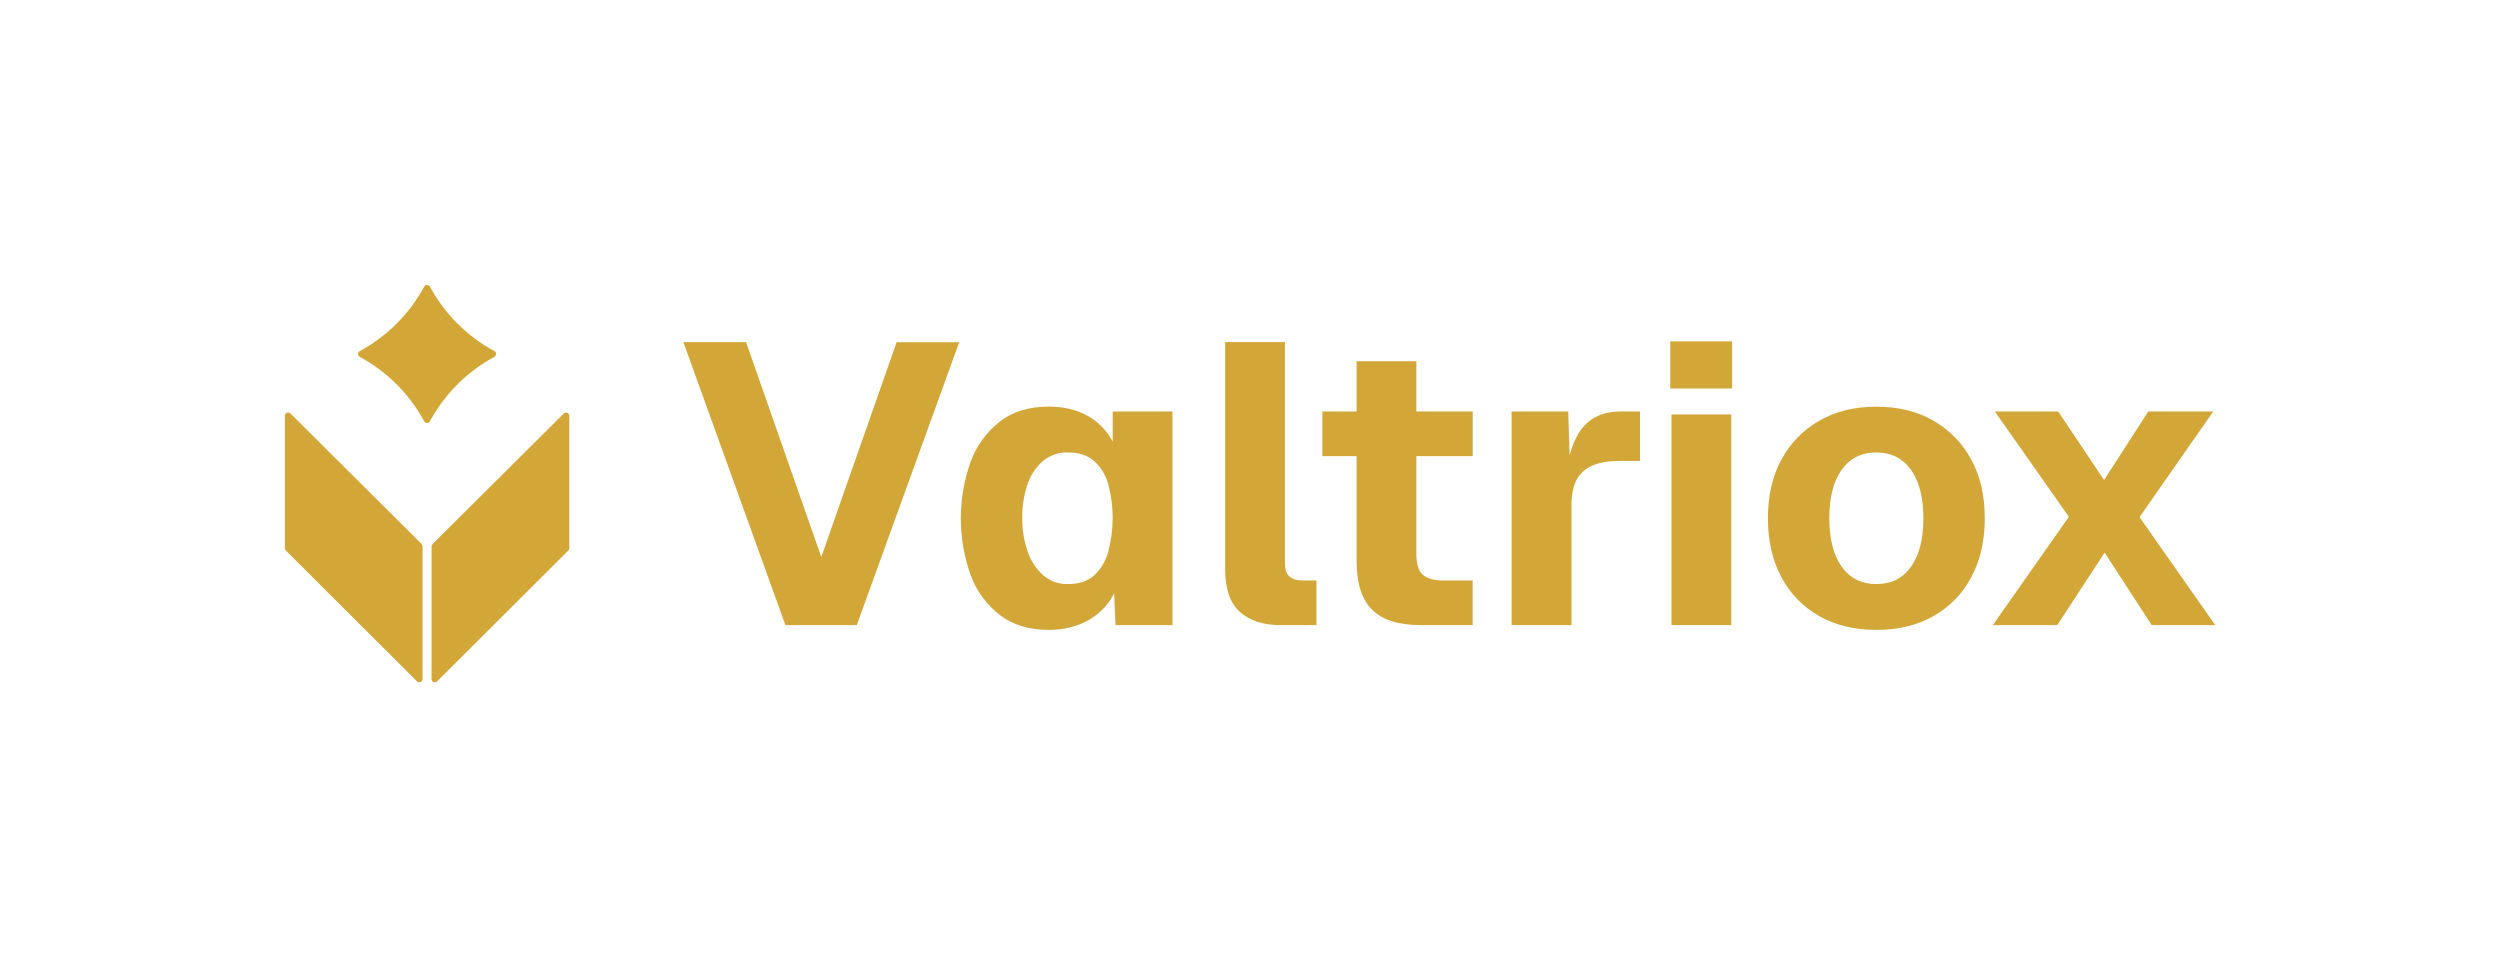
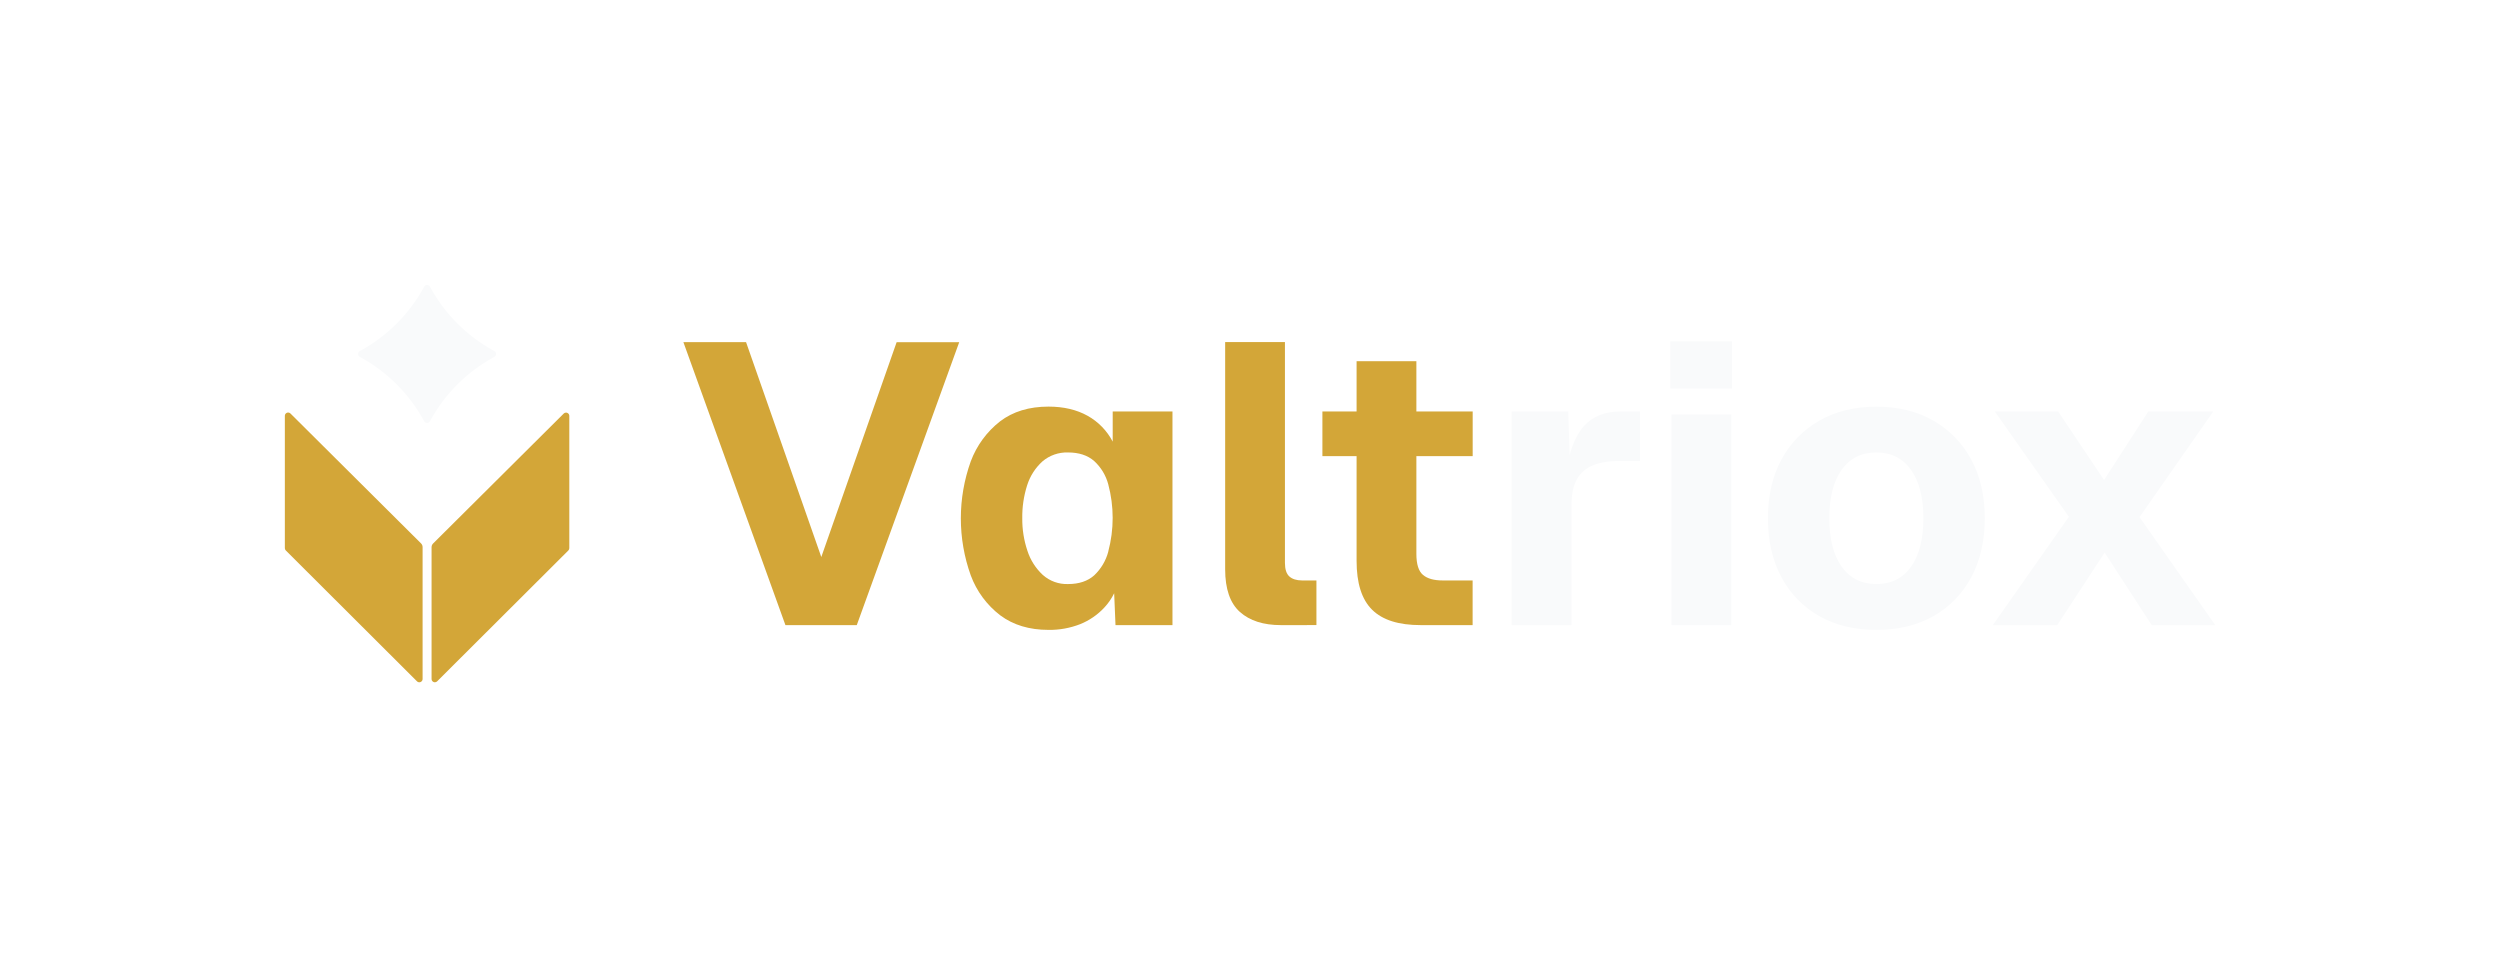
<svg xmlns="http://www.w3.org/2000/svg" id="Layer_1" data-name="Layer 1" viewBox="0 0 1243.21 480.51">
  <defs>
-     <style>.cls-2{fill:#d3a638;}</style>
+     <style>.cls-1{fill:#d3a638;}.cls-2{fill:#f9fafb;}</style>
  </defs>
-   <path class="cls-2" d="M210.15,272.12v65.54a1.63,1.63,0,0,1-2.78,1.16l-65.24-65.08a1.66,1.66,0,0,1-.48-1.15V206.78a1.63,1.63,0,0,1,2.78-1.16l65,64.66A2.6,2.6,0,0,1,210.15,272.12Z" />
-   <path class="cls-2" d="M283.11,206.78v65.81a1.66,1.66,0,0,1-.48,1.15l-65.25,65.08a1.63,1.63,0,0,1-2.77-1.16V272.12a2.6,2.6,0,0,1,.76-1.84l65-64.66A1.63,1.63,0,0,1,283.11,206.78Z" />
+   <path class="cls-1" d="M210.15,272.12v65.54a1.63,1.63,0,0,1-2.78,1.16l-65.24-65.08a1.66,1.66,0,0,1-.48-1.15V206.78a1.63,1.63,0,0,1,2.78-1.16l65,64.66A2.6,2.6,0,0,1,210.15,272.12Z" />
+   <path class="cls-1" d="M283.11,206.78v65.81a1.66,1.66,0,0,1-.48,1.15l-65.25,65.08a1.63,1.63,0,0,1-2.77-1.16V272.12a2.6,2.6,0,0,1,.76-1.84l65-64.66A1.63,1.63,0,0,1,283.11,206.78Z" />
  <path class="cls-2" d="M213.81,142.55l.2.38a79.25,79.25,0,0,0,31.47,31.46l.37.2a1.63,1.63,0,0,1,0,2.86l-.37.21A79.19,79.19,0,0,0,214,209.12l-.2.37a1.63,1.63,0,0,1-2.86,0l-.2-.37a79.19,79.19,0,0,0-31.47-31.46l-.37-.21a1.63,1.63,0,0,1,0-2.86l.37-.2a79.25,79.25,0,0,0,31.47-31.46l.2-.38A1.63,1.63,0,0,1,213.81,142.55Z" />
-   <path class="cls-2" d="M390.58,310.86,339.84,170.14H371L408.42,277l37.46-106.83H477L426.06,310.86Z" />
-   <path class="cls-2" d="M553.33,204.62v15a31.2,31.2,0,0,0-12.49-12.86q-8.16-4.55-19.43-4.56-14.46,0-24.1,7.34a45.37,45.37,0,0,0-14.57,19.9,83.92,83.92,0,0,0,0,56.68A44.36,44.36,0,0,0,497.42,306q9.69,7.23,24,7.23a41.52,41.52,0,0,0,15.74-2.85,33.36,33.36,0,0,0,12-8.25,28.92,28.92,0,0,0,4.9-7.12l.66,15.85h28.33V204.62Zm-2.19,69.68a25,25,0,0,1-7,11.8c-3.22,2.88-7.56,4.34-13,4.34a17.94,17.94,0,0,1-12.6-4.56,28.14,28.14,0,0,1-7.63-12,49.21,49.21,0,0,1-2.55-16.14,51.59,51.59,0,0,1,2.44-16.47,27,27,0,0,1,7.56-11.8A18.65,18.65,0,0,1,531.12,225c5.41,0,9.75,1.42,13,4.27a24,24,0,0,1,7,11.58,64.8,64.8,0,0,1,0,33.41Z" />
-   <path class="cls-2" d="M637,310.86q-13.08,0-20.41-6.54t-7.34-21.21v-113h29.73v109.8q0,4.76,2.18,6.74t6.35,2h7.13v22.2Z" />
-   <path class="cls-2" d="M704.34,226.83V275.4q0,7.73,3.28,10.48c2.19,1.86,5.44,2.77,9.83,2.77h14.86v22.21H706.53c-11,0-19-2.52-24.18-7.63s-7.74-13.19-7.74-24.29V226.83h-17V204.62h17v-25h29.73v25h28v22.21Z" />
+   <path class="cls-1" d="M390.58,310.86,339.84,170.14H371L408.42,277l37.46-106.83H477L426.06,310.86Z" />
+   <path class="cls-1" d="M553.33,204.62v15a31.2,31.2,0,0,0-12.49-12.86q-8.16-4.55-19.43-4.56-14.46,0-24.1,7.34a45.37,45.37,0,0,0-14.57,19.9,83.92,83.92,0,0,0,0,56.68A44.36,44.36,0,0,0,497.42,306q9.69,7.23,24,7.23a41.52,41.52,0,0,0,15.74-2.85,33.36,33.36,0,0,0,12-8.25,28.92,28.92,0,0,0,4.9-7.12l.66,15.85h28.33V204.62Zm-2.19,69.68a25,25,0,0,1-7,11.8c-3.22,2.88-7.56,4.34-13,4.34a17.94,17.94,0,0,1-12.6-4.56,28.14,28.14,0,0,1-7.63-12,49.21,49.21,0,0,1-2.55-16.14,51.59,51.59,0,0,1,2.44-16.47,27,27,0,0,1,7.56-11.8A18.65,18.65,0,0,1,531.12,225c5.41,0,9.75,1.42,13,4.27a24,24,0,0,1,7,11.58,64.8,64.8,0,0,1,0,33.41Z" />
+   <path class="cls-1" d="M637,310.86q-13.08,0-20.41-6.54t-7.34-21.21v-113h29.73v109.8q0,4.76,2.18,6.74t6.35,2h7.13v22.2Z" />
+   <path class="cls-1" d="M704.34,226.83V275.4q0,7.73,3.28,10.48c2.19,1.86,5.44,2.77,9.83,2.77h14.86v22.21H706.53c-11,0-19-2.52-24.18-7.63s-7.74-13.19-7.74-24.29V226.83h-17V204.62h17v-25h29.73v25h28v22.21Z" />
  <path class="cls-2" d="M815.54,204.62V229.2h-9.72q-8.33,0-13.66,2.19a15.69,15.69,0,0,0-8,6.94c-1.79,3.18-2.67,7.45-2.67,12.86v59.67H751.7V204.62h28.16l.69,21.73c1.72-6.35,4.16-11.21,7.23-14.61,4.38-4.74,10.37-7.12,18-7.12Z" />
  <path class="cls-2" d="M830.6,193.2V169.75h30.73V193.2Zm.6,117.66V206.1h29.73V310.86Z" />
  <path class="cls-2" d="M933.08,313.24q-16.26,0-28.34-6.83a47.85,47.85,0,0,1-18.84-19.33q-6.74-12.49-6.74-29.34t6.74-29.23a48.6,48.6,0,0,1,18.84-19.33q12.07-6.93,28.34-6.94t28.34,6.94a48.64,48.64,0,0,1,18.83,19.33Q987,240.9,987,257.74t-6.74,29.34a47.88,47.88,0,0,1-18.83,19.33Q949.33,313.23,933.08,313.24Zm0-22.79q11.1,0,17.24-8.62t6.15-24.09q0-15.45-6.15-24.08T933.08,225q-11.1,0-17.25,8.62t-6.14,24.08q0,15.47,6.14,24.09T933.08,290.45Z" />
  <path class="cls-2" d="M991,310.86,1028.82,257,992,204.62h31.51l22.8,34.1,22-34.1h32.31l-36.67,52.53,37.66,53.71H1070l-23.39-36.07-23.58,36.07Z" />
</svg>
